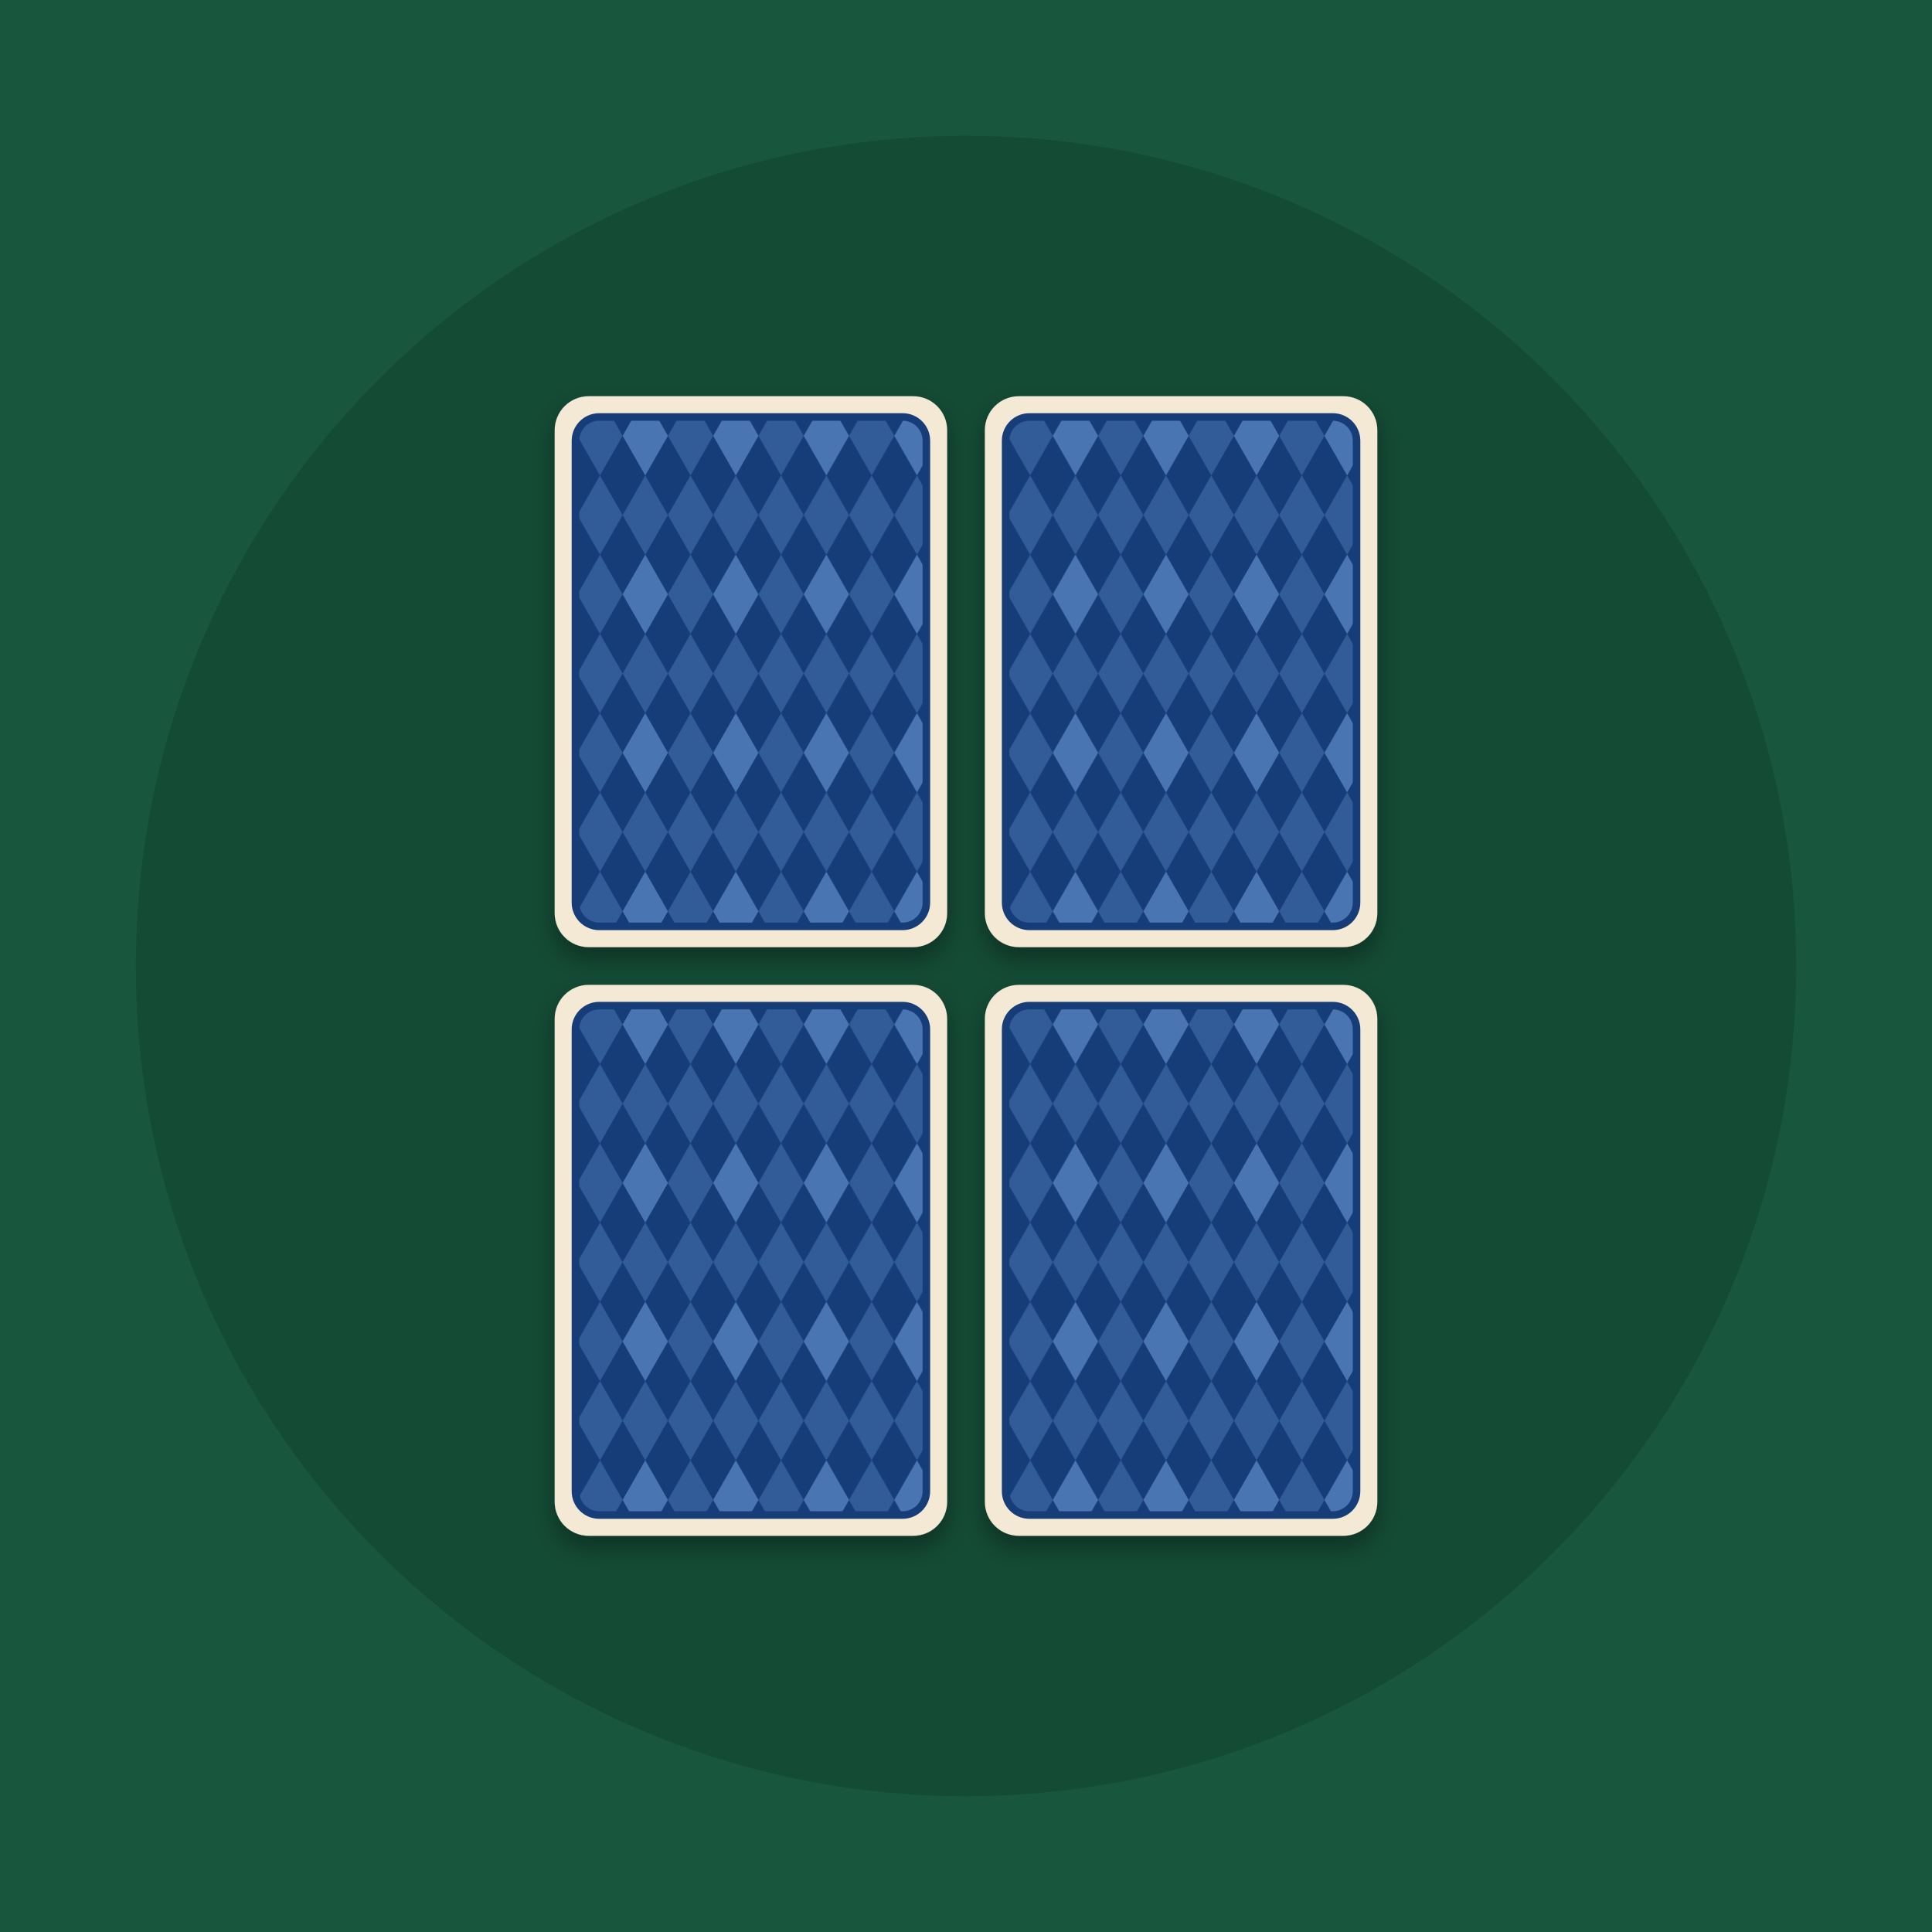
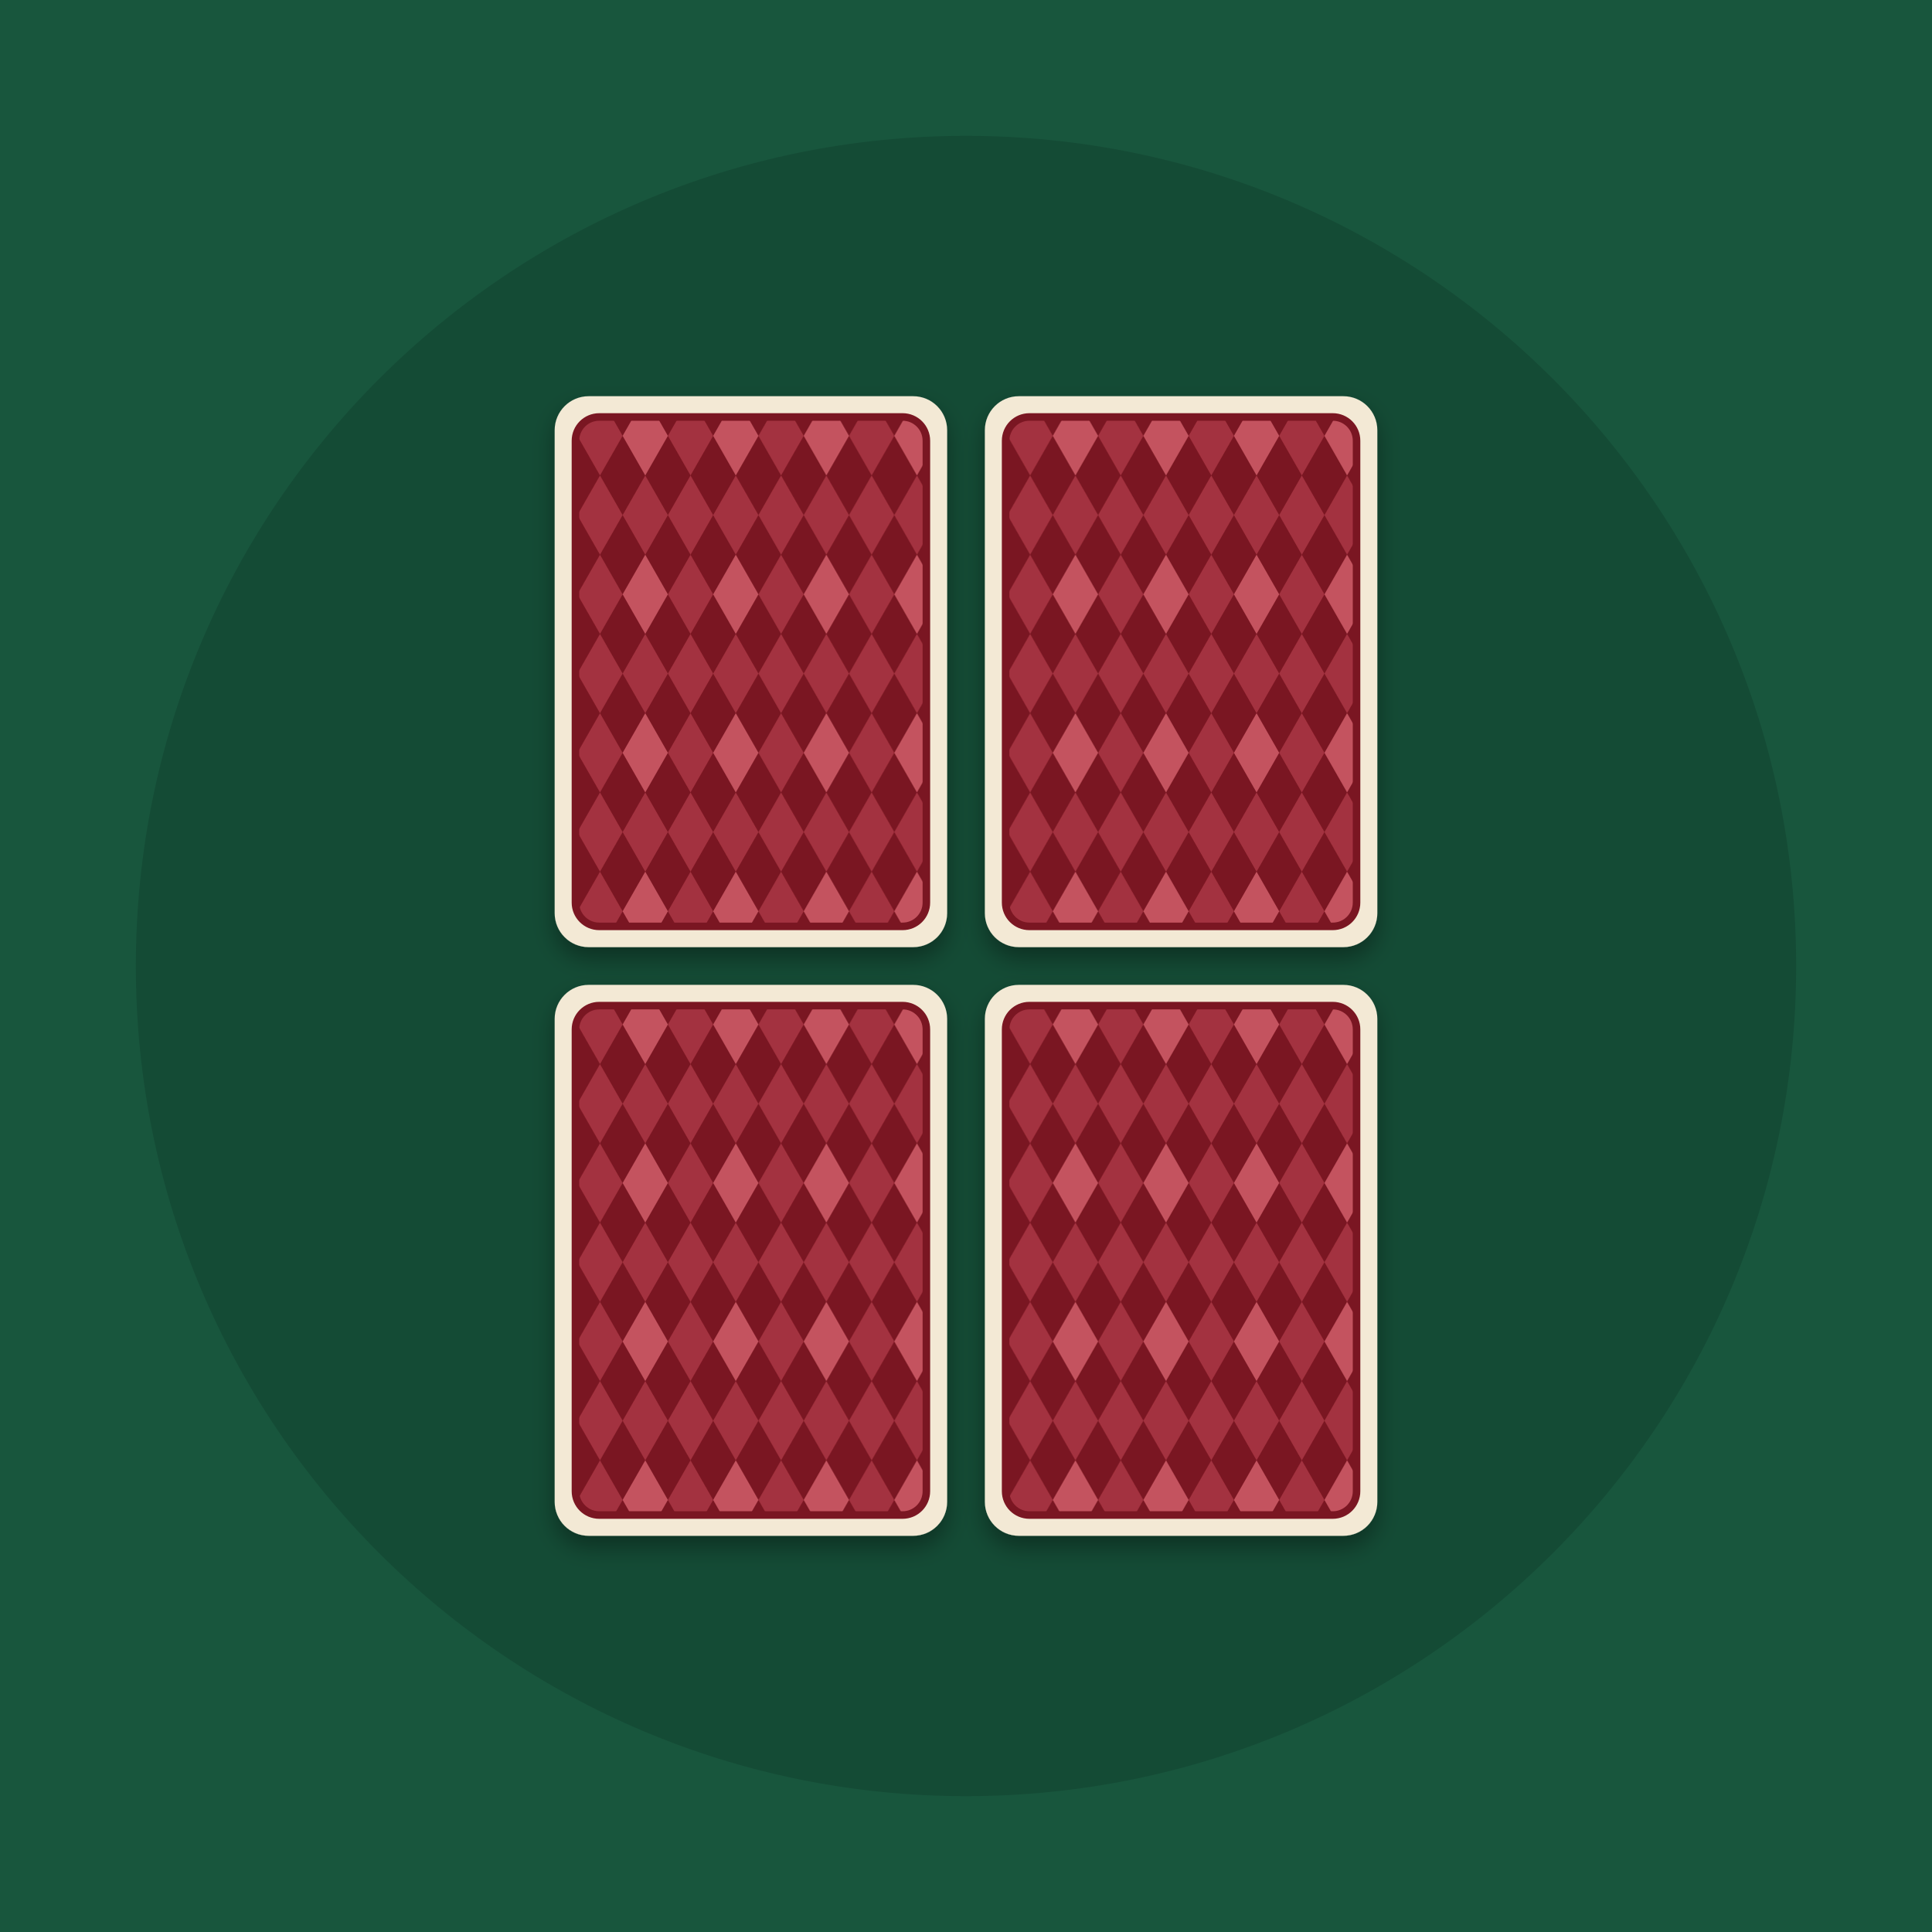
<svg xmlns="http://www.w3.org/2000/svg" width="512" height="512" viewBox="0 0 512 512">
  <defs>
    <pattern id="cardBack" patternUnits="userSpaceOnUse" width="24" height="42">
-       <rect width="24" height="42" fill="#173e78" />
-       <polygon points="12,0 18,10.5 12,21 6,10.5" fill="#315b98" />
-       <polygon points="0,21 6,31.5 0,42 -6,31.5" fill="#315b98" />
-       <polygon points="24,21 30,31.5 24,42 18,31.5" fill="#315b98" />
-       <polygon points="12,21 18,31.5 12,42 6,31.5" fill="#315b98" />
-       <polygon points="0,0 6,10.5 0,21 -6,10.5" fill="#4a74b3" />
-       <polygon points="24,0 30,10.5 24,21 18,10.5" fill="#4a74b3" />
+       <rect width="24" height="42" fill="#7a1622" />
+       <polygon points="12,0 18,10.5 12,21 6,10.5" fill="#a3323f" />
+       <polygon points="0,21 6,31.5 0,42 -6,31.5" fill="#a3323f" />
+       <polygon points="24,21 30,31.5 24,42 18,31.5" fill="#a3323f" />
+       <polygon points="12,21 18,31.5 12,42 6,31.5" fill="#a3323f" />
+       <polygon points="0,0 6,10.5 0,21 -6,10.5" fill="#c4535f" />
+       <polygon points="24,0 30,10.5 24,21 18,10.5" fill="#c4535f" />
    </pattern>
    <filter id="shadow" x="-40%" y="-40%" width="180%" height="180%">
      <feDropShadow dx="0" dy="3" stdDeviation="3" flood-color="#000" flood-opacity="0.35" />
    </filter>
    <g id="card">
      <rect width="104" height="146" rx="9" ry="9" fill="#f3e9d5" />
-       <rect x="5.5" y="5.5" width="93" height="135" rx="6.3" ry="6.3" fill="url(#cardBack)" stroke="#173e78" stroke-width="2" />
+       <rect x="5.5" y="5.5" width="93" height="135" rx="6.3" ry="6.3" fill="url(#cardBack)" stroke="#7a1622" stroke-width="2" />
    </g>
  </defs>
  <rect width="512" height="512" fill="#18563d" />
  <circle cx="256" cy="256" r="220" fill="#103d2c" opacity="0.45" />
  <use href="#card" x="147" y="105" filter="url(#shadow)" />
  <use href="#card" x="261" y="105" filter="url(#shadow)" />
  <use href="#card" x="147" y="261" filter="url(#shadow)" />
  <use href="#card" x="261" y="261" filter="url(#shadow)" />
</svg>
